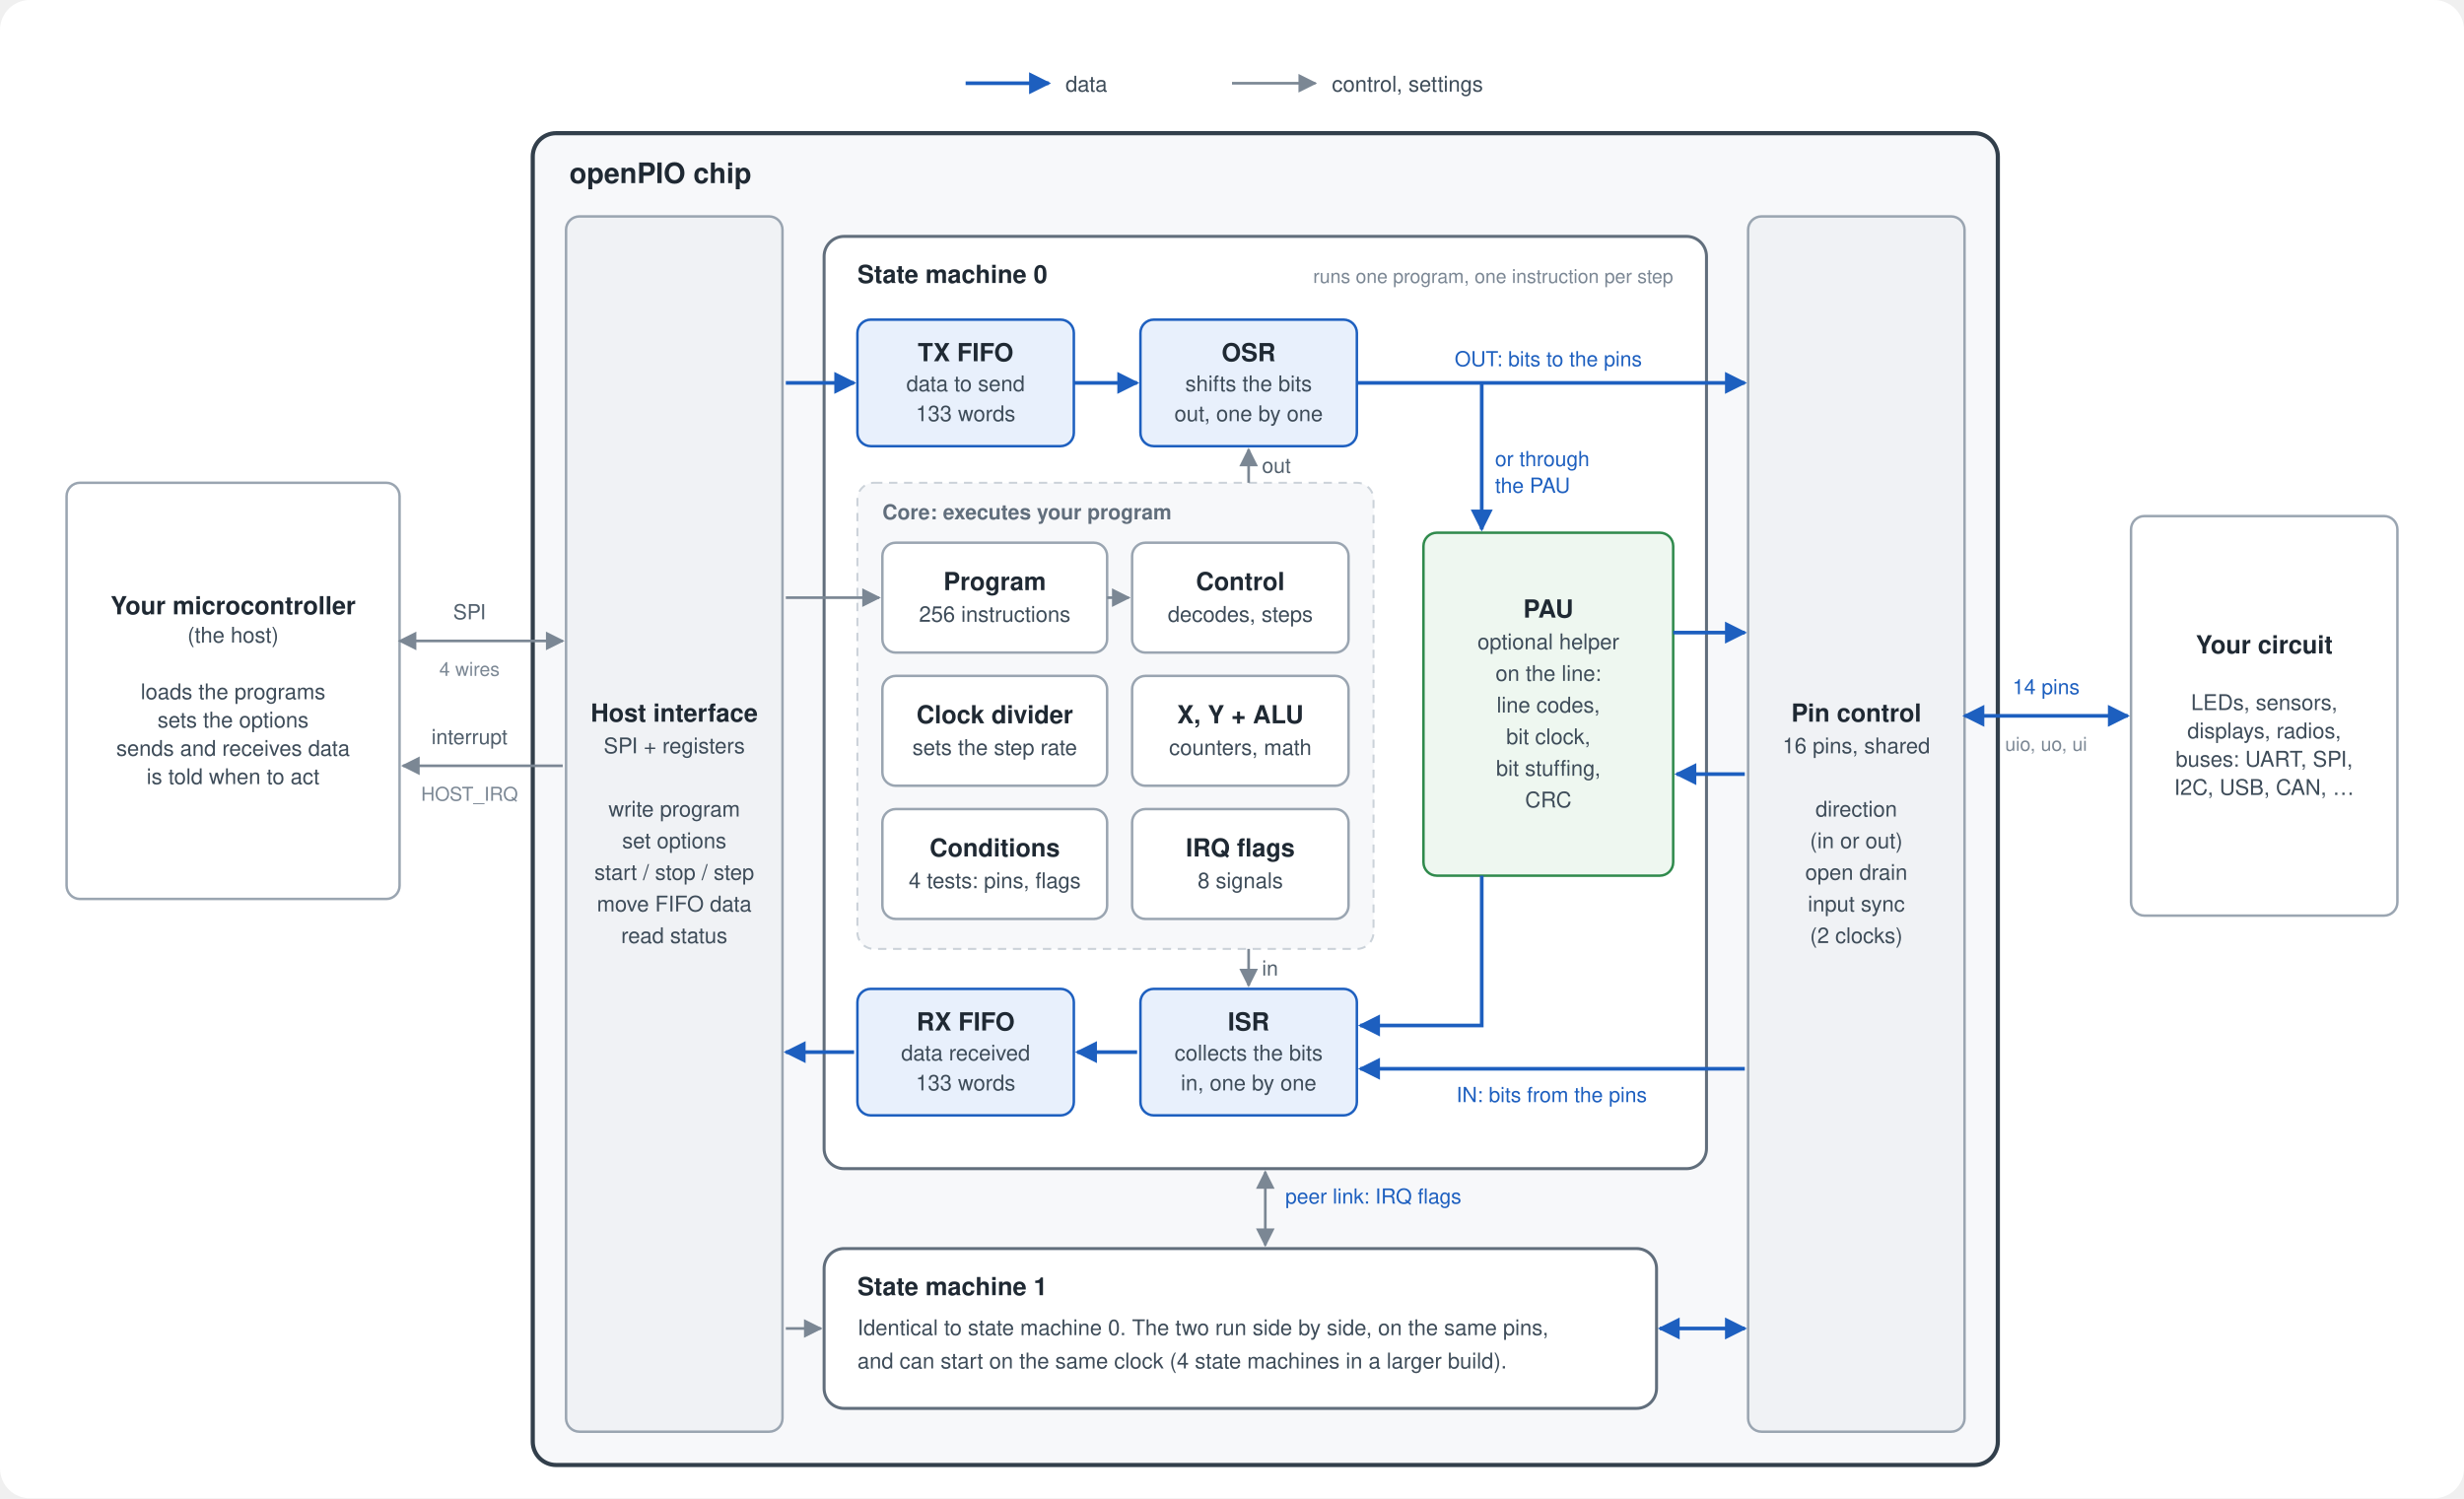
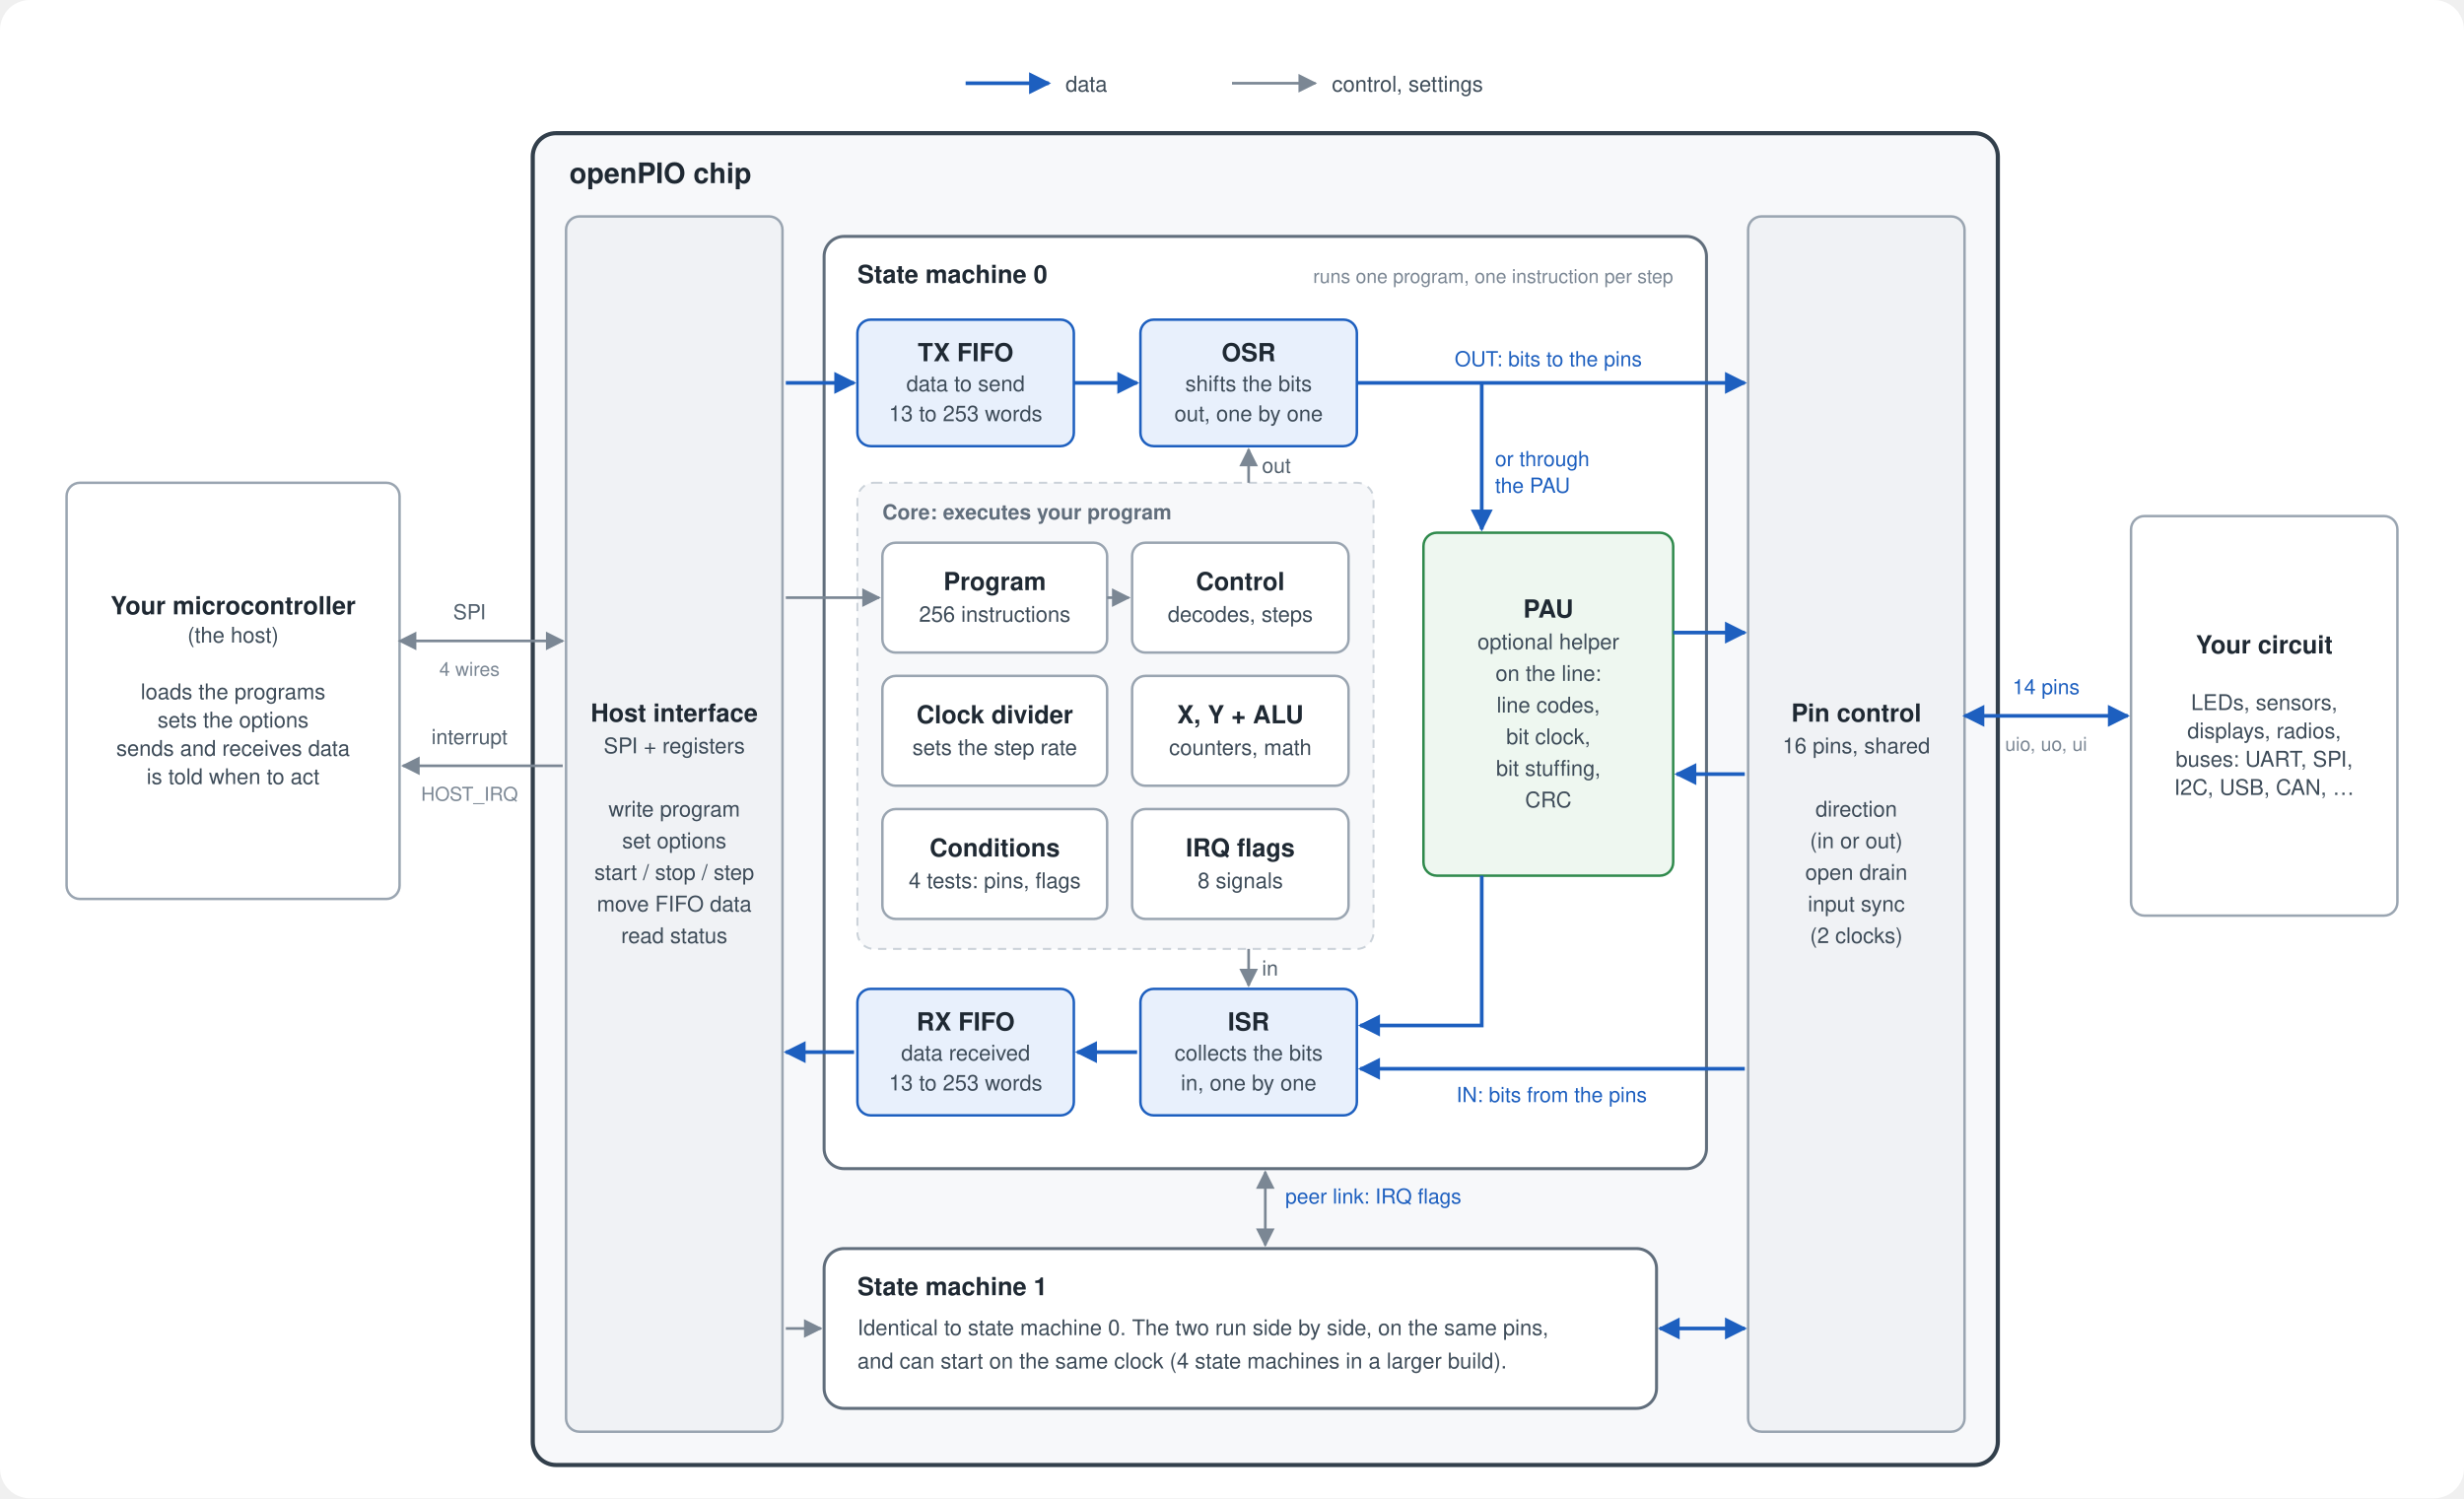
<svg xmlns="http://www.w3.org/2000/svg" viewBox="0 0 1480 900" width="1480" height="900" role="img" aria-labelledby="t d">
  <style>
.bg { fill: #ffffff; }
text { font-family: -apple-system, BlinkMacSystemFont, "Segoe UI", Helvetica, Arial, sans-serif; fill: #1f2933; }
.h { font-size: 15px; font-weight: 700; }
.d { font-size: 13px; fill: #3e4c59; }
.small { font-size: 11.5px; fill: #7b8794; }
.ld { font-size: 12.5px; fill: #1d5fbf; }
.lc { font-size: 12.5px; fill: #52606d; }
.term { font-size: 12.5px; font-weight: 700; fill: #1f2933; }
.def { font-size: 12.5px; fill: #3e4c59; }
.group { font-size: 12.5px; font-weight: 700; fill: #616e7c; }
.chiptitle { font-size: 17px; font-weight: 700; }
.smtitle { font-size: 15px; font-weight: 700; }
.b { fill: #ffffff; stroke: #9aa5b1; stroke-width: 1.5; }
.bar { fill: #f0f2f5; stroke: #9aa5b1; stroke-width: 1.5; }
.chip { fill: #f7f8fa; stroke: #323f4b; stroke-width: 2.5; }
.sm { fill: #ffffff; stroke: #616e7c; stroke-width: 1.8; }
.core { fill: #f7f8fa; stroke: #cbd2d9; stroke-width: 1.2; stroke-dasharray: 5 4; }
.q { fill: #e8f0fc; stroke: #1d5fbf; stroke-width: 1.5; }
.pau { fill: #eef7f0; stroke: #2f8a4c; stroke-width: 1.5; }
.sel { fill: #fff8e6; stroke: #b7791f; stroke-width: 1.5; }
.legend { fill: #f7f8fa; stroke: #cbd2d9; stroke-width: 1.2; }
.data { fill: none; stroke: #1d5fbf; stroke-width: 2.2; }
.ctl { fill: none; stroke: #7b8794; stroke-width: 1.6; }
.dash { fill: none; stroke: #1d5fbf; stroke-width: 1.8; stroke-dasharray: 6 5; }
.ah-data, .ah-dash { fill: #1d5fbf; }
.ah-ctl { fill: #7b8794; }
.cell { fill: #ffffff; stroke: #b7791f; stroke-width: 1.3; }
</style>
  <defs>
    <marker id="data" viewBox="0 0 10 10" refX="9" refY="5" markerWidth="6" markerHeight="6" orient="auto">
      <path d="M0,0 L10,5 L0,10 z" class="ah-data" />
    </marker>
    <marker id="datas" viewBox="0 0 10 10" refX="1" refY="5" markerWidth="6" markerHeight="6" orient="auto">
      <path d="M10,0 L0,5 L10,10 z" class="ah-data" />
    </marker>
    <marker id="ctl" viewBox="0 0 10 10" refX="9" refY="5" markerWidth="7" markerHeight="7" orient="auto">
      <path d="M0,0 L10,5 L0,10 z" class="ah-ctl" />
    </marker>
    <marker id="ctls" viewBox="0 0 10 10" refX="1" refY="5" markerWidth="7" markerHeight="7" orient="auto">
      <path d="M10,0 L0,5 L10,10 z" class="ah-ctl" />
    </marker>
    <marker id="dash" viewBox="0 0 10 10" refX="9" refY="5" markerWidth="6" markerHeight="6" orient="auto">
      <path d="M0,0 L10,5 L0,10 z" class="ah-dash" />
    </marker>
    <marker id="dashs" viewBox="0 0 10 10" refX="1" refY="5" markerWidth="6" markerHeight="6" orient="auto">
      <path d="M10,0 L0,5 L10,10 z" class="ah-dash" />
    </marker>
  </defs>
  <rect x="0" y="0" width="1480" height="900" rx="18" class="bg" />
  <g transform="translate(20,-40)">
    <polyline points="560,90 610,90" class="data" marker-end="url(#data)" />
    <text x="620" y="95" class="d" text-anchor="start">data</text>
    <polyline points="720,90 770,90" class="ctl" marker-end="url(#ctl)" />
    <text x="780" y="95" class="d" text-anchor="start">control, settings</text>
    <rect x="20" y="330" width="200" height="250" rx="8" class="b" />
    <text x="120.0" y="409.0" class="h" text-anchor="middle">Your microcontroller</text>
    <text x="120.0" y="426.0" class="d" text-anchor="middle">(the host)</text>
    <text x="120.0" y="443.0" class="d" text-anchor="middle" />
    <text x="120.0" y="460.0" class="d" text-anchor="middle">loads the programs</text>
    <text x="120.0" y="477.0" class="d" text-anchor="middle">sets the options</text>
    <text x="120.0" y="494.0" class="d" text-anchor="middle">sends and receives data</text>
    <text x="120.0" y="511.0" class="d" text-anchor="middle">is told when to act</text>
    <rect x="300" y="120" width="880" height="800" rx="14" class="chip" />
    <polyline points="220,425 318,425" class="ctl" marker-end="url(#ctl)" marker-start="url(#ctls)" />
    <text x="262" y="412" class="lc" text-anchor="middle">SPI</text>
    <text x="262" y="446" class="small" text-anchor="middle">4 wires</text>
    <polyline points="318,500 222,500" class="ctl" marker-end="url(#ctl)" />
    <text x="262" y="487" class="lc" text-anchor="middle">interrupt</text>
    <text x="262" y="521" class="small" text-anchor="middle">HOST_IRQ</text>
    <text x="322" y="150" class="chiptitle" text-anchor="start">openPIO chip</text>
    <rect x="320" y="170" width="130" height="730" rx="8" class="bar" />
    <text x="385.0" y="473.5" class="h" text-anchor="middle">Host interface</text>
    <text x="385.0" y="492.5" class="d" text-anchor="middle">SPI + registers</text>
    <text x="385.0" y="511.5" class="d" text-anchor="middle" />
    <text x="385.0" y="530.5" class="d" text-anchor="middle">write program</text>
    <text x="385.0" y="549.5" class="d" text-anchor="middle">set options</text>
    <text x="385.0" y="568.5" class="d" text-anchor="middle">start / stop / step</text>
    <text x="385.0" y="587.5" class="d" text-anchor="middle">move FIFO data</text>
    <text x="385.0" y="606.5" class="d" text-anchor="middle">read status</text>
    <rect x="1030" y="170" width="130" height="730" rx="8" class="bar" />
    <text x="1095.0" y="473.5" class="h" text-anchor="middle">Pin control</text>
    <text x="1095.0" y="492.5" class="d" text-anchor="middle">16 pins, shared</text>
    <text x="1095.0" y="511.5" class="d" text-anchor="middle" />
    <text x="1095.0" y="530.5" class="d" text-anchor="middle">direction</text>
    <text x="1095.0" y="549.5" class="d" text-anchor="middle">(in or out)</text>
    <text x="1095.0" y="568.5" class="d" text-anchor="middle">open drain</text>
    <text x="1095.0" y="587.5" class="d" text-anchor="middle">input sync</text>
    <text x="1095.0" y="606.5" class="d" text-anchor="middle">(2 clocks)</text>
    <rect x="475" y="182" width="530" height="560" rx="12" class="sm" />
    <text x="495" y="210" class="smtitle" text-anchor="start">State machine 0</text>
    <text x="985" y="210" class="small" text-anchor="end">runs one program, one instruction per step</text>
    <rect x="495" y="232" width="130" height="76" rx="8" class="q" />
    <text x="560.0" y="257.0" class="h" text-anchor="middle">TX FIFO</text>
    <text x="560.0" y="275.0" class="d" text-anchor="middle">data to send</text>
-     <text x="560.0" y="293.0" class="d" text-anchor="middle">133 words</text>
+     <text x="560.0" y="293.0" class="d" text-anchor="middle">13 to 253 words</text>
    <rect x="665" y="232" width="130" height="76" rx="8" class="q" />
    <text x="730.0" y="257.0" class="h" text-anchor="middle">OSR</text>
    <text x="730.0" y="275.0" class="d" text-anchor="middle">shifts the bits</text>
    <text x="730.0" y="293.0" class="d" text-anchor="middle">out, one by one</text>
    <polyline points="452,270 493,270" class="data" marker-end="url(#data)" />
    <polyline points="625,270 663,270" class="data" marker-end="url(#data)" />
    <polyline points="795,270 1028,270" class="data" marker-end="url(#data)" />
    <text x="910" y="260" class="ld" text-anchor="middle">OUT: bits to the pins</text>
    <rect x="495" y="634" width="130" height="76" rx="8" class="q" />
    <text x="560.0" y="659.0" class="h" text-anchor="middle">RX FIFO</text>
    <text x="560.0" y="677.0" class="d" text-anchor="middle">data received</text>
-     <text x="560.0" y="695.0" class="d" text-anchor="middle">133 words</text>
+     <text x="560.0" y="695.0" class="d" text-anchor="middle">13 to 253 words</text>
    <rect x="665" y="634" width="130" height="76" rx="8" class="q" />
    <text x="730.0" y="659.0" class="h" text-anchor="middle">ISR</text>
    <text x="730.0" y="677.0" class="d" text-anchor="middle">collects the bits</text>
    <text x="730.0" y="695.0" class="d" text-anchor="middle">in, one by one</text>
    <polyline points="1028,682 797,682" class="data" marker-end="url(#data)" />
    <text x="912" y="702" class="ld" text-anchor="middle">IN: bits from the pins</text>
    <polyline points="663,672 627,672" class="data" marker-end="url(#data)" />
    <polyline points="493,672 452,672" class="data" marker-end="url(#data)" />
    <rect x="835" y="360" width="150" height="206" rx="8" class="pau" />
    <text x="910.0" y="411.0" class="h" text-anchor="middle">PAU</text>
    <text x="910.0" y="430.0" class="d" text-anchor="middle">optional helper</text>
    <text x="910.0" y="449.0" class="d" text-anchor="middle">on the line:</text>
    <text x="910.0" y="468.0" class="d" text-anchor="middle">line codes,</text>
    <text x="910.0" y="487.0" class="d" text-anchor="middle">bit clock,</text>
    <text x="910.0" y="506.0" class="d" text-anchor="middle">bit stuffing,</text>
    <text x="910.0" y="525.0" class="d" text-anchor="middle">CRC</text>
    <polyline points="870,270 870,358" class="data" marker-end="url(#data)" />
    <text x="878" y="320" class="ld" text-anchor="start">or through</text>
    <text x="878" y="336" class="ld" text-anchor="start">the PAU</text>
    <polyline points="985,420 1028,420" class="data" marker-end="url(#data)" />
    <polyline points="1028,505 987,505" class="data" marker-end="url(#data)" />
    <polyline points="870,566 870,656 797,656" class="data" marker-end="url(#data)" />
    <rect x="495" y="330" width="310" height="280" rx="10" class="core" />
    <text x="510" y="352" class="group" text-anchor="start">Core: executes your program</text>
    <rect x="510" y="366" width="135" height="66" rx="8" class="b" />
    <text x="577.5" y="394.5" class="h" text-anchor="middle">Program</text>
    <text x="577.5" y="413.5" class="d" text-anchor="middle">256 instructions</text>
    <rect x="660" y="366" width="130" height="66" rx="8" class="b" />
    <text x="725.0" y="394.5" class="h" text-anchor="middle">Control</text>
    <text x="725.0" y="413.5" class="d" text-anchor="middle">decodes, steps</text>
    <rect x="510" y="446" width="135" height="66" rx="8" class="b" />
    <text x="577.5" y="474.5" class="h" text-anchor="middle">Clock divider</text>
    <text x="577.5" y="493.5" class="d" text-anchor="middle">sets the step rate</text>
    <rect x="660" y="446" width="130" height="66" rx="8" class="b" />
    <text x="725.0" y="474.5" class="h" text-anchor="middle">X, Y + ALU</text>
    <text x="725.0" y="493.5" class="d" text-anchor="middle">counters, math</text>
    <rect x="510" y="526" width="135" height="66" rx="8" class="b" />
    <text x="577.5" y="554.5" class="h" text-anchor="middle">Conditions</text>
    <text x="577.5" y="573.5" class="d" text-anchor="middle">4 tests: pins, flags</text>
    <rect x="660" y="526" width="130" height="66" rx="8" class="b" />
    <text x="725.0" y="554.5" class="h" text-anchor="middle">IRQ flags</text>
    <text x="725.0" y="573.5" class="d" text-anchor="middle">8 signals</text>
    <polyline points="645,399 658,399" class="ctl" marker-end="url(#ctl)" />
    <polyline points="452,399 508,399" class="ctl" marker-end="url(#ctl)" />
    <polyline points="730,330 730,310" class="ctl" marker-end="url(#ctl)" />
    <text x="738" y="324" class="lc" text-anchor="start">out</text>
    <polyline points="730,610 730,632" class="ctl" marker-end="url(#ctl)" />
    <text x="738" y="626" class="lc" text-anchor="start">in</text>
    <rect x="475" y="790" width="500" height="96" rx="12" class="sm" />
    <text x="495" y="818" class="smtitle" text-anchor="start">State machine 1</text>
    <text x="495" y="842" class="d" text-anchor="start">Identical to state machine 0. The two run side by side, on the same pins,</text>
    <text x="495" y="862" class="d" text-anchor="start">and can start on the same clock (4 state machines in a larger build).</text>
    <polyline points="740,744 740,788" class="ctl" marker-end="url(#ctl)" marker-start="url(#ctls)" />
    <text x="752" y="763" class="ld" text-anchor="start">peer link: IRQ flags</text>
    <polyline points="977,838 1028,838" class="data" marker-end="url(#data)" marker-start="url(#datas)" />
    <polyline points="452,838 473,838" class="ctl" marker-end="url(#ctl)" />
    <polyline points="1160,470 1258,470" class="data" marker-end="url(#data)" marker-start="url(#datas)" />
    <text x="1209" y="457" class="ld" text-anchor="middle">14 pins</text>
    <text x="1209" y="491" class="small" text-anchor="middle">uio, uo, ui</text>
    <rect x="1260" y="350" width="160" height="240" rx="8" class="b" />
    <text x="1340.0" y="432.5" class="h" text-anchor="middle">Your circuit</text>
    <text x="1340.0" y="449.5" class="d" text-anchor="middle" />
    <text x="1340.0" y="466.5" class="d" text-anchor="middle">LEDs, sensors,</text>
    <text x="1340.0" y="483.5" class="d" text-anchor="middle">displays, radios,</text>
    <text x="1340.0" y="500.5" class="d" text-anchor="middle">buses: UART, SPI,</text>
    <text x="1340.0" y="517.5" class="d" text-anchor="middle">I2C, USB, CAN, …</text>
  </g>
</svg>
